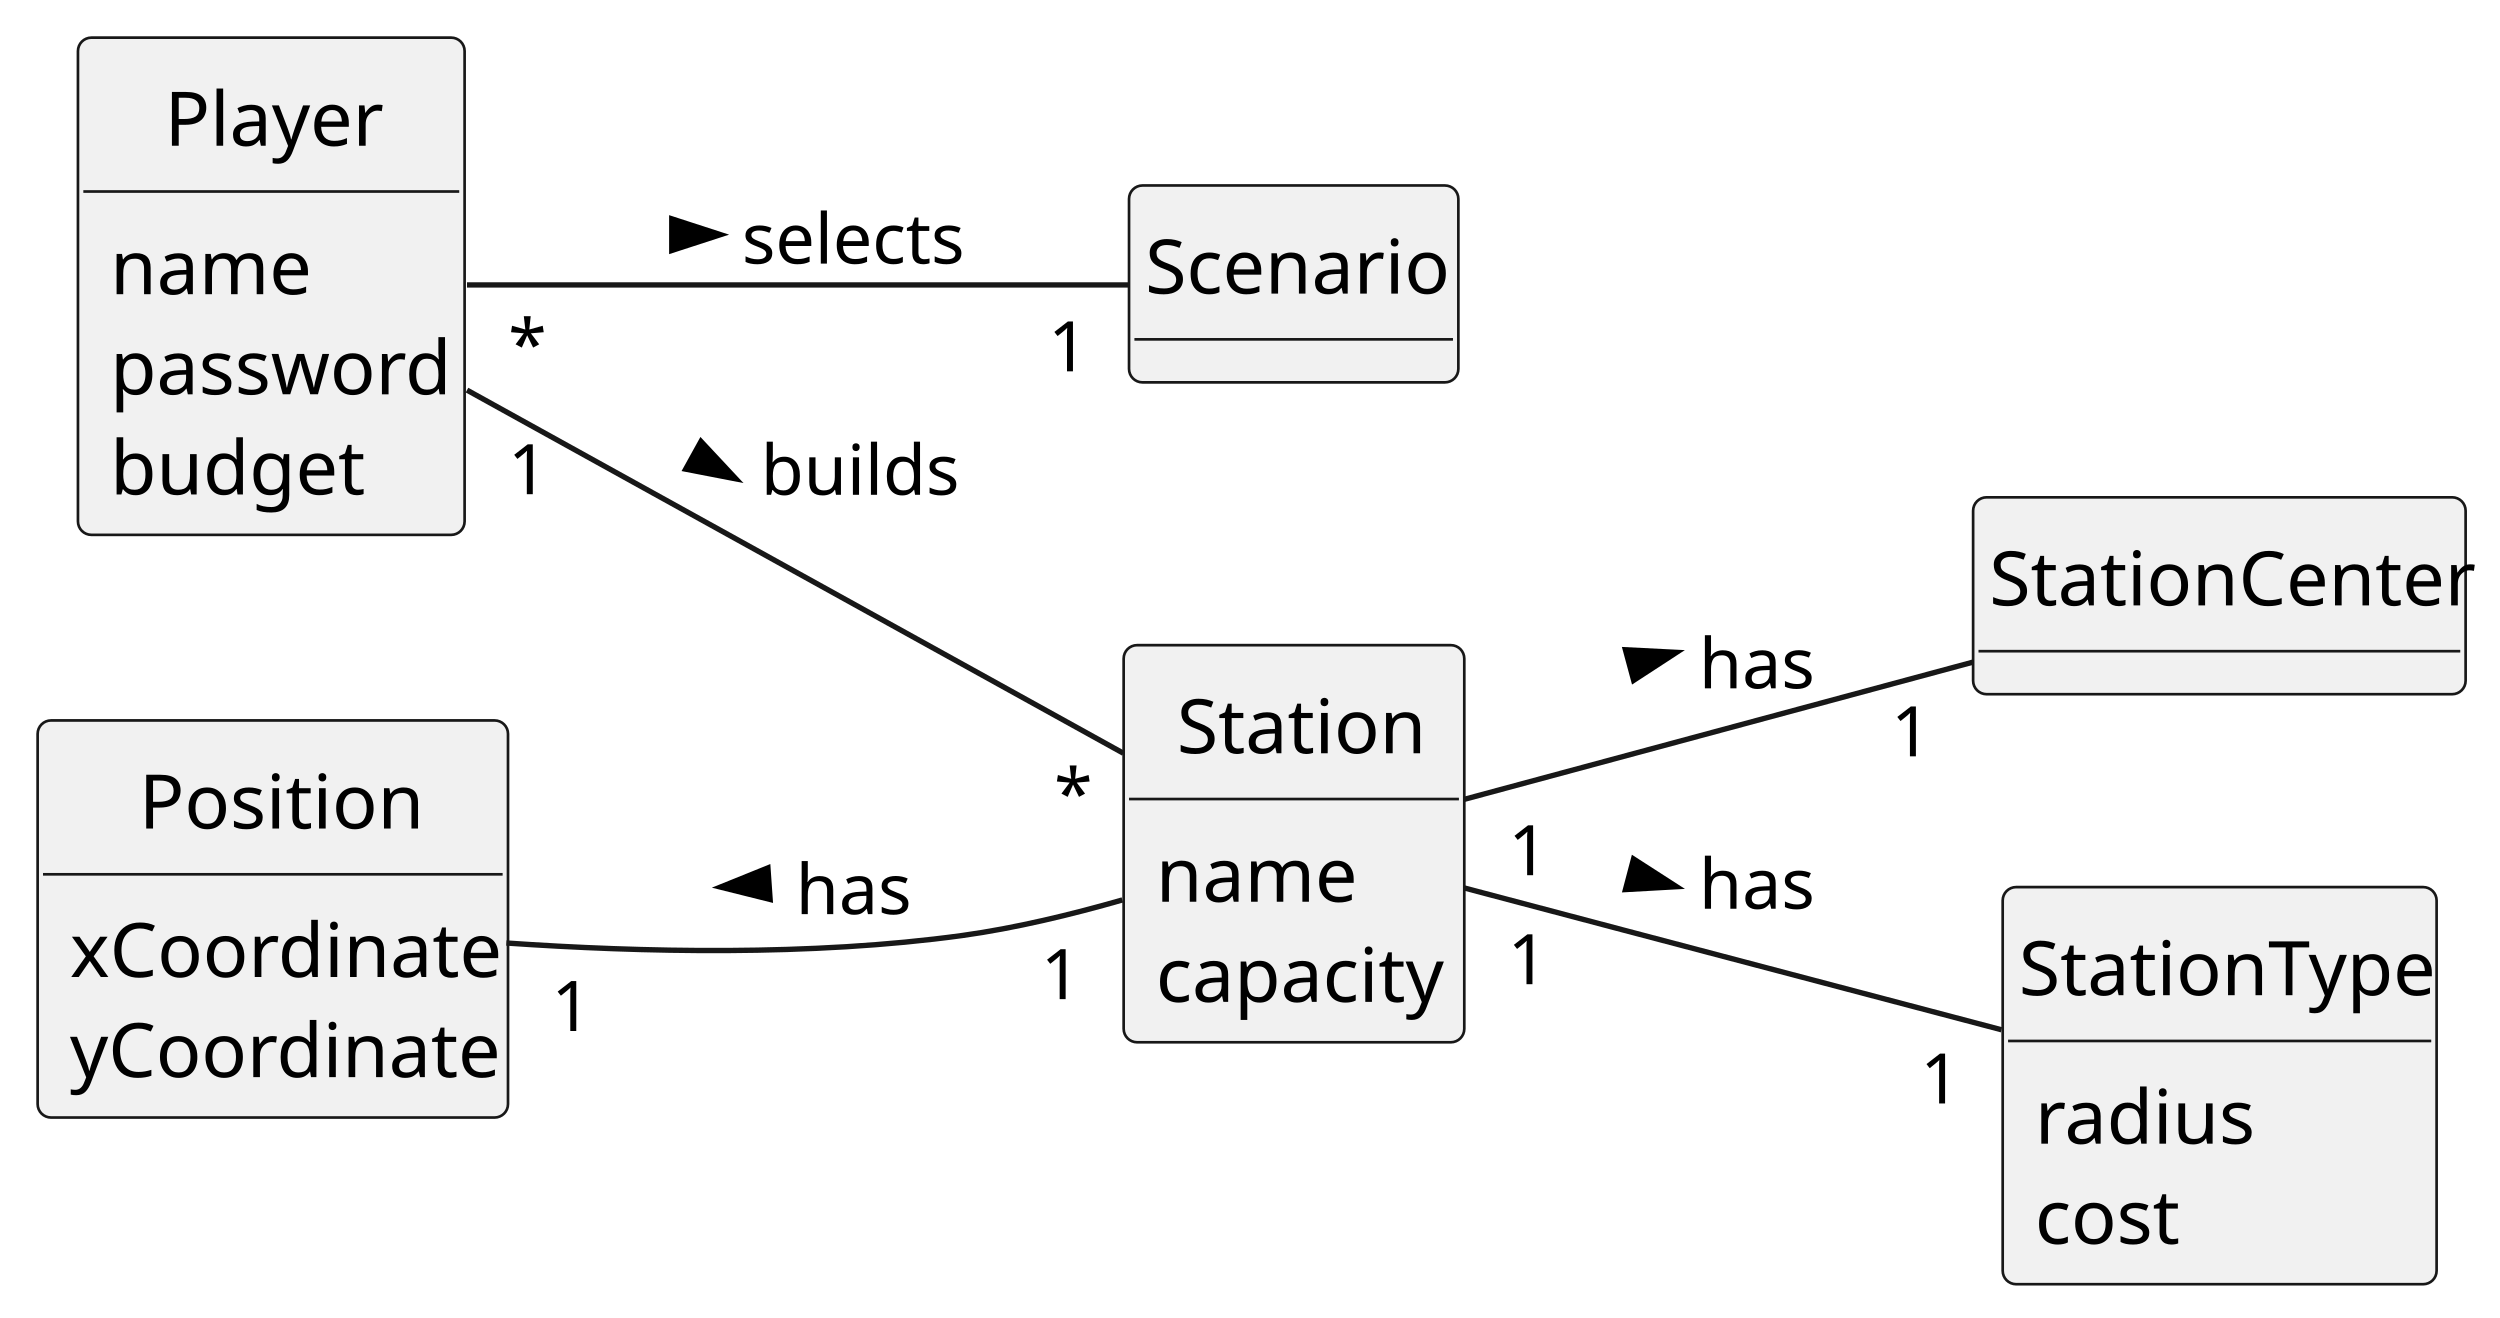
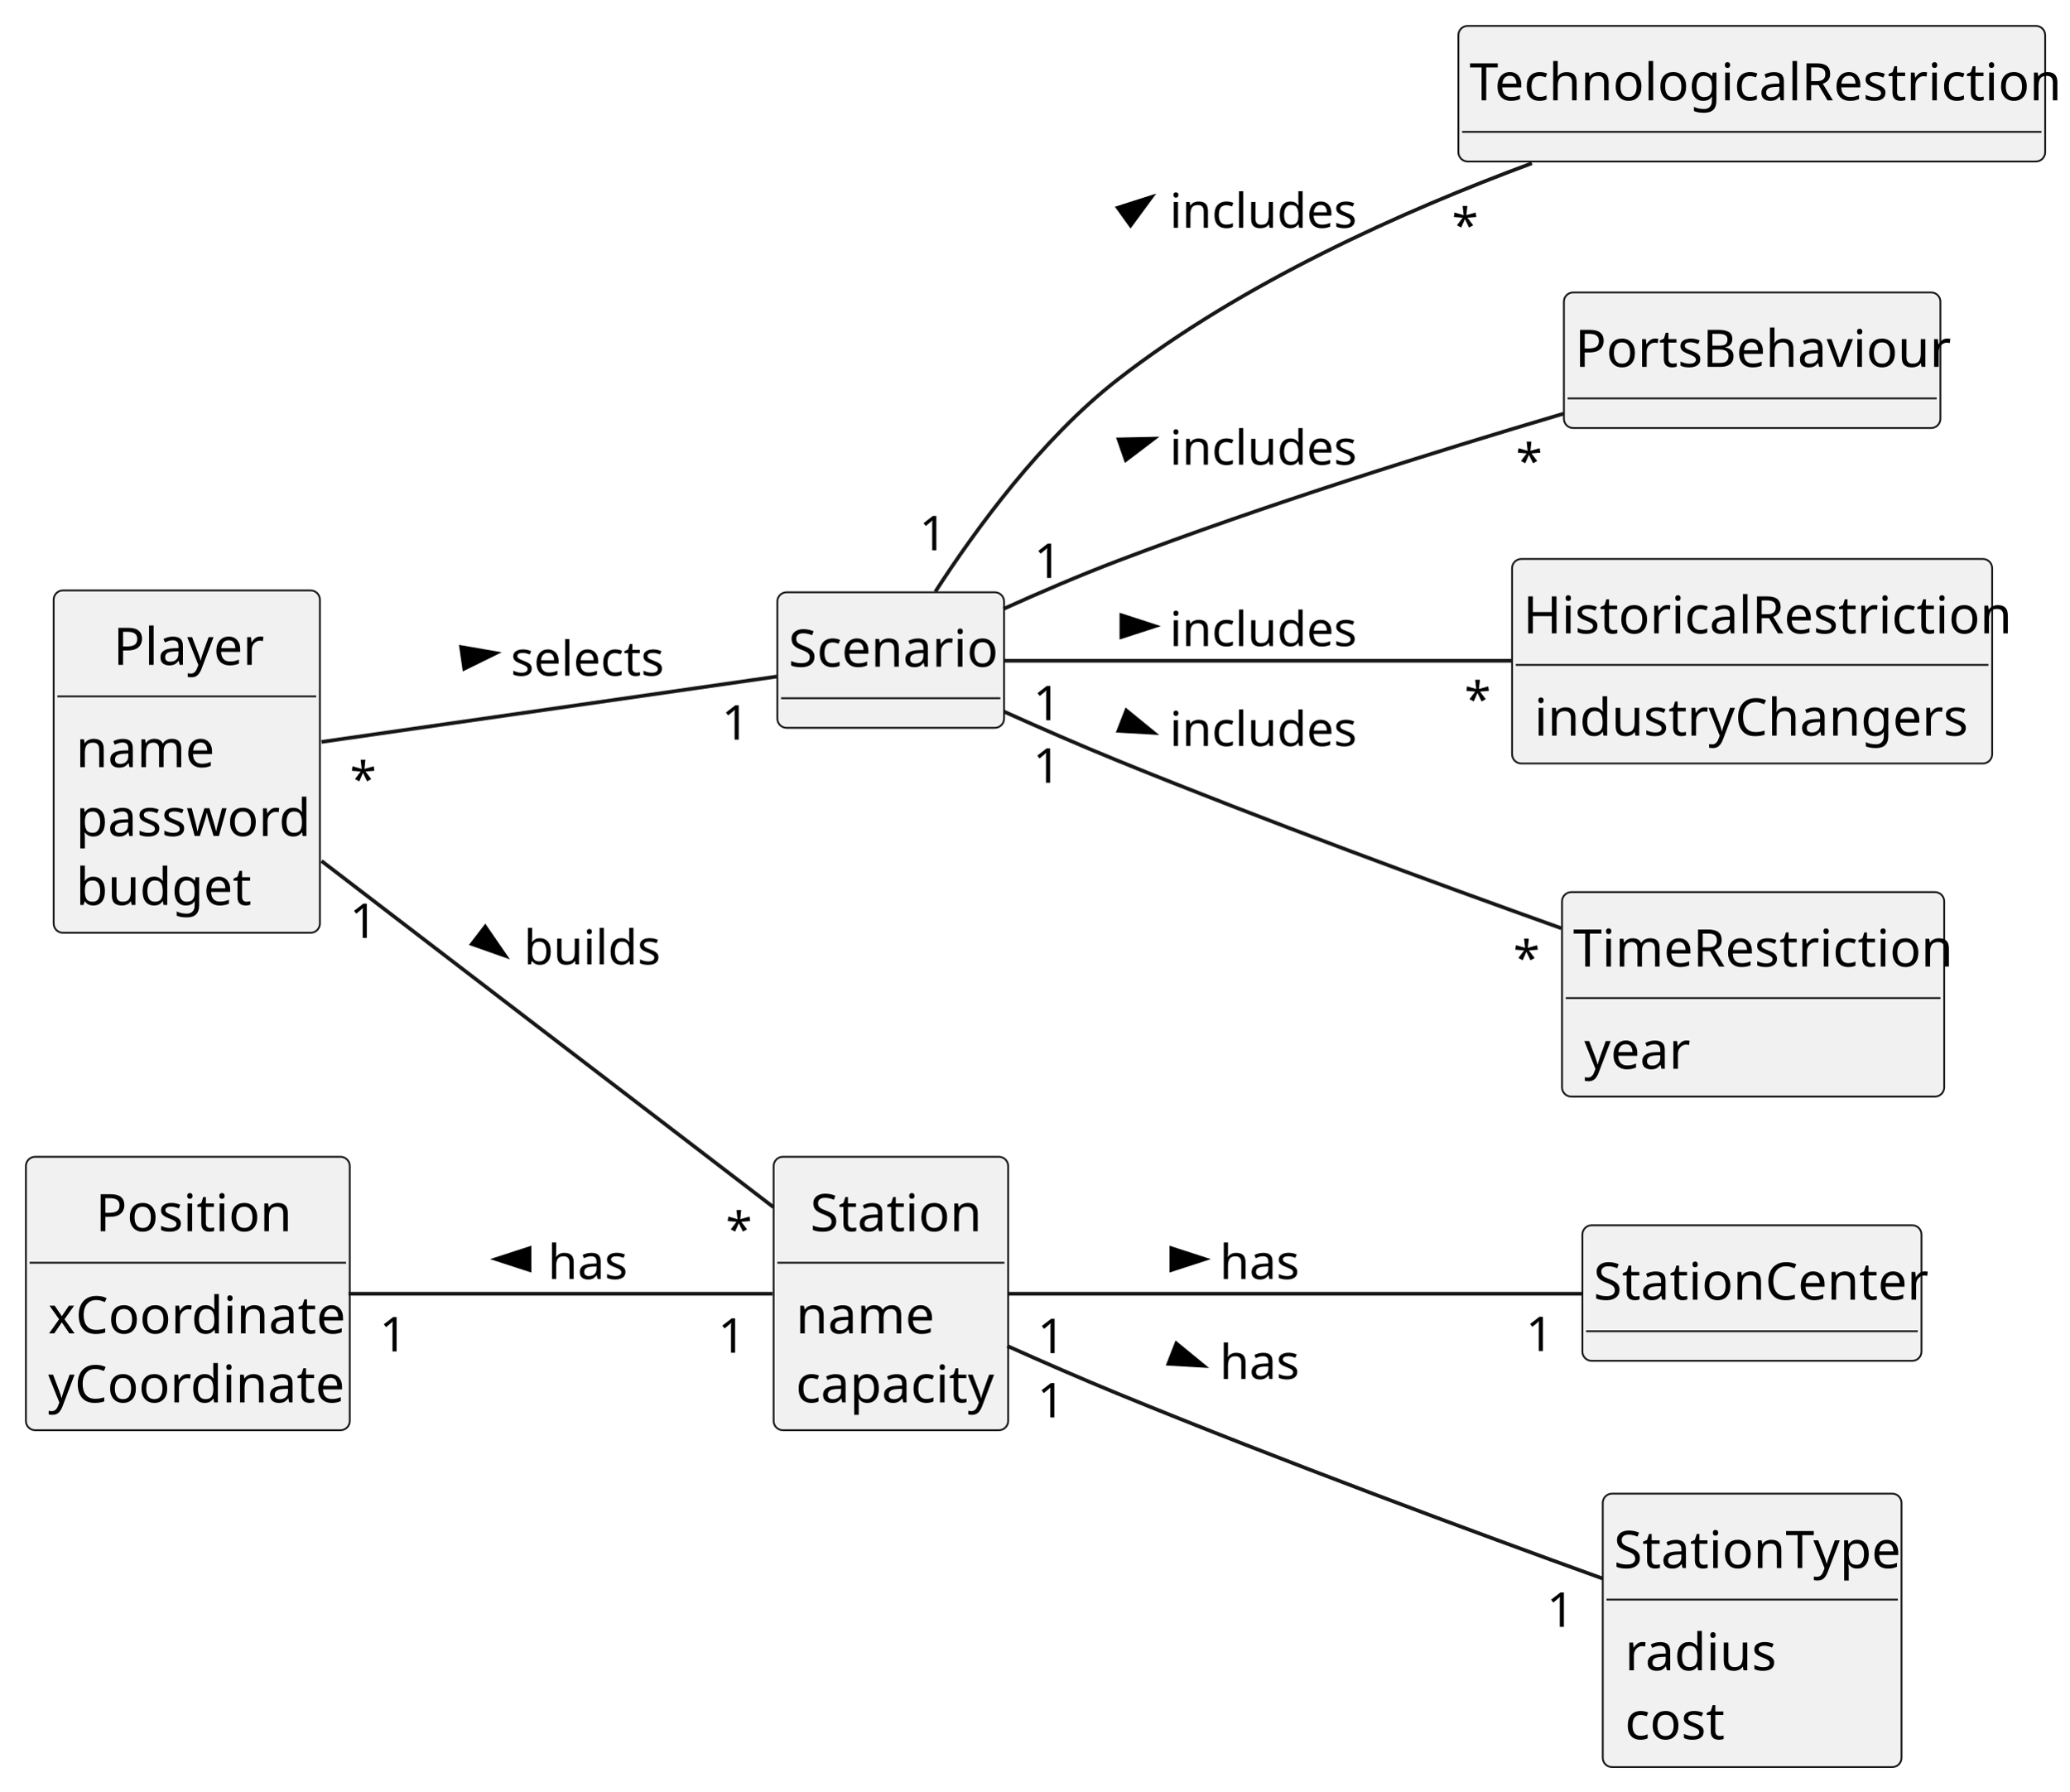
- <svg xmlns="http://www.w3.org/2000/svg" contentStyleType="text/css" height="245px" preserveAspectRatio="none" style="width:465px;height:245px;background:#FFFFFF;" version="1.1" viewBox="0 0 465 245" width="465px" zoomAndPan="magnify">
+ <svg xmlns="http://www.w3.org/2000/svg" contentStyleType="text/css" height="484px" preserveAspectRatio="none" style="width:559px;height:484px;background:#FFFFFF;" version="1.1" viewBox="0 0 559 484" width="559px" zoomAndPan="magnify">
  <defs />
  <g>
    <g id="elem_Player">
-       <rect codeLine="12" fill="#F1F1F1" height="92.484" id="Player" rx="2.5" ry="2.5" style="stroke:#181818;stroke-width:0.5;" width="71.917" x="14.5" y="7" />
-       <text fill="#000000" font-family="sans-serif" font-size="14" lengthAdjust="spacing" textLength="39.683" x="30.617" y="27.107">Player</text>
-       <line style="stroke:#181818;stroke-width:0.5;" x1="15.5" x2="85.417" y1="35.621" y2="35.621" />
-       <text fill="#000000" font-family="sans-serif" font-size="14" lengthAdjust="spacing" textLength="35.02" x="20.5" y="54.728">name</text>
-       <text fill="#000000" font-family="sans-serif" font-size="14" lengthAdjust="spacing" textLength="59.917" x="20.5" y="73.35">password</text>
-       <text fill="#000000" font-family="sans-serif" font-size="14" lengthAdjust="spacing" textLength="42.82" x="20.5" y="91.971">budget</text>
+       <rect codeLine="12" fill="#F1F1F1" height="92.484" id="Player" rx="2.5" ry="2.5" style="stroke:#181818;stroke-width:0.5;" width="71.917" x="14.5" y="159.5" />
+       <text fill="#000000" font-family="sans-serif" font-size="14" lengthAdjust="spacing" textLength="39.683" x="30.617" y="179.607">Player</text>
+       <line style="stroke:#181818;stroke-width:0.5;" x1="15.5" x2="85.417" y1="188.121" y2="188.121" />
+       <text fill="#000000" font-family="sans-serif" font-size="14" lengthAdjust="spacing" textLength="35.02" x="20.5" y="207.228">name</text>
+       <text fill="#000000" font-family="sans-serif" font-size="14" lengthAdjust="spacing" textLength="59.917" x="20.5" y="225.85">password</text>
+       <text fill="#000000" font-family="sans-serif" font-size="14" lengthAdjust="spacing" textLength="42.82" x="20.5" y="244.471">budget</text>
    </g>
    <g id="elem_Station">
-       <rect codeLine="18" fill="#F1F1F1" height="73.863" id="Station" rx="2.5" ry="2.5" style="stroke:#181818;stroke-width:0.5;" width="63.358" x="209" y="120" />
-       <text fill="#000000" font-family="sans-serif" font-size="14" lengthAdjust="spacing" textLength="43.586" x="218.886" y="140.107">Station</text>
-       <line style="stroke:#181818;stroke-width:0.5;" x1="210" x2="271.358" y1="148.621" y2="148.621" />
-       <text fill="#000000" font-family="sans-serif" font-size="14" lengthAdjust="spacing" textLength="35.02" x="215" y="167.728">name</text>
-       <text fill="#000000" font-family="sans-serif" font-size="14" lengthAdjust="spacing" textLength="51.358" x="215" y="186.35">capacity</text>
+       <rect codeLine="18" fill="#F1F1F1" height="73.863" id="Station" rx="2.5" ry="2.5" style="stroke:#181818;stroke-width:0.5;" width="63.358" x="209" y="312.5" />
+       <text fill="#000000" font-family="sans-serif" font-size="14" lengthAdjust="spacing" textLength="43.586" x="218.886" y="332.607">Station</text>
+       <line style="stroke:#181818;stroke-width:0.5;" x1="210" x2="271.358" y1="341.121" y2="341.121" />
+       <text fill="#000000" font-family="sans-serif" font-size="14" lengthAdjust="spacing" textLength="35.02" x="215" y="360.228">name</text>
+       <text fill="#000000" font-family="sans-serif" font-size="14" lengthAdjust="spacing" textLength="51.358" x="215" y="378.85">capacity</text>
    </g>
    <g id="elem_StationCenter">
-       <rect codeLine="23" fill="#F1F1F1" height="36.621" id="StationCenter" rx="2.5" ry="2.5" style="stroke:#181818;stroke-width:0.5;" width="91.606" x="367" y="92.5" />
-       <text fill="#000000" font-family="sans-serif" font-size="14" lengthAdjust="spacing" textLength="85.606" x="370" y="112.607">StationCenter</text>
-       <line style="stroke:#181818;stroke-width:0.5;" x1="368" x2="457.606" y1="121.121" y2="121.121" />
+       <rect codeLine="23" fill="#F1F1F1" height="36.621" id="StationCenter" rx="2.5" ry="2.5" style="stroke:#181818;stroke-width:0.5;" width="91.606" x="427.5" y="331" />
+       <text fill="#000000" font-family="sans-serif" font-size="14" lengthAdjust="spacing" textLength="85.606" x="430.5" y="351.107">StationCenter</text>
+       <line style="stroke:#181818;stroke-width:0.5;" x1="428.5" x2="518.106" y1="359.621" y2="359.621" />
    </g>
    <g id="elem_StationType">
-       <rect codeLine="26" fill="#F1F1F1" height="73.863" id="StationType" rx="2.5" ry="2.5" style="stroke:#181818;stroke-width:0.5;" width="80.71" x="372.5" y="165" />
-       <text fill="#000000" font-family="sans-serif" font-size="14" lengthAdjust="spacing" textLength="74.71" x="375.5" y="185.107">StationType</text>
-       <line style="stroke:#181818;stroke-width:0.5;" x1="373.5" x2="452.21" y1="193.621" y2="193.621" />
-       <text fill="#000000" font-family="sans-serif" font-size="14" lengthAdjust="spacing" textLength="38.131" x="378.5" y="212.728">radius</text>
-       <text fill="#000000" font-family="sans-serif" font-size="14" lengthAdjust="spacing" textLength="25.676" x="378.5" y="231.35">cost</text>
+       <rect codeLine="26" fill="#F1F1F1" height="73.863" id="StationType" rx="2.5" ry="2.5" style="stroke:#181818;stroke-width:0.5;" width="80.71" x="433" y="403.5" />
+       <text fill="#000000" font-family="sans-serif" font-size="14" lengthAdjust="spacing" textLength="74.71" x="436" y="423.607">StationType</text>
+       <line style="stroke:#181818;stroke-width:0.5;" x1="434" x2="512.71" y1="432.121" y2="432.121" />
+       <text fill="#000000" font-family="sans-serif" font-size="14" lengthAdjust="spacing" textLength="38.131" x="439" y="451.228">radius</text>
+       <text fill="#000000" font-family="sans-serif" font-size="14" lengthAdjust="spacing" textLength="25.676" x="439" y="469.85">cost</text>
    </g>
    <g id="elem_Position">
-       <rect codeLine="31" fill="#F1F1F1" height="73.863" id="Position" rx="2.5" ry="2.5" style="stroke:#181818;stroke-width:0.5;" width="87.489" x="7" y="134" />
-       <text fill="#000000" font-family="sans-serif" font-size="14" lengthAdjust="spacing" textLength="49.807" x="25.841" y="154.107">Position</text>
-       <line style="stroke:#181818;stroke-width:0.5;" x1="8" x2="93.489" y1="162.621" y2="162.621" />
-       <text fill="#000000" font-family="sans-serif" font-size="14" lengthAdjust="spacing" textLength="75.489" x="13" y="181.728">xCoordinate</text>
-       <text fill="#000000" font-family="sans-serif" font-size="14" lengthAdjust="spacing" textLength="75.489" x="13" y="200.35">yCoordinate</text>
+       <rect codeLine="31" fill="#F1F1F1" height="73.863" id="Position" rx="2.5" ry="2.5" style="stroke:#181818;stroke-width:0.5;" width="87.489" x="7" y="312.5" />
+       <text fill="#000000" font-family="sans-serif" font-size="14" lengthAdjust="spacing" textLength="49.807" x="25.841" y="332.607">Position</text>
+       <line style="stroke:#181818;stroke-width:0.5;" x1="8" x2="93.489" y1="341.121" y2="341.121" />
+       <text fill="#000000" font-family="sans-serif" font-size="14" lengthAdjust="spacing" textLength="75.489" x="13" y="360.228">xCoordinate</text>
+       <text fill="#000000" font-family="sans-serif" font-size="14" lengthAdjust="spacing" textLength="75.489" x="13" y="378.85">yCoordinate</text>
    </g>
    <g id="elem_Scenario">
-       <rect codeLine="36" fill="#F1F1F1" height="36.621" id="Scenario" rx="2.5" ry="2.5" style="stroke:#181818;stroke-width:0.5;" width="61.255" x="210" y="34.5" />
-       <text fill="#000000" font-family="sans-serif" font-size="14" lengthAdjust="spacing" textLength="55.255" x="213" y="54.607">Scenario</text>
-       <line style="stroke:#181818;stroke-width:0.5;" x1="211" x2="270.255" y1="63.121" y2="63.121" />
+       <rect codeLine="36" fill="#F1F1F1" height="36.621" id="Scenario" rx="2.5" ry="2.5" style="stroke:#181818;stroke-width:0.5;" width="61.255" x="210" y="160" />
+       <text fill="#000000" font-family="sans-serif" font-size="14" lengthAdjust="spacing" textLength="55.255" x="213" y="180.107">Scenario</text>
+       <line style="stroke:#181818;stroke-width:0.5;" x1="211" x2="270.255" y1="188.621" y2="188.621" />
+     </g>
+     <g id="elem_HistoricalRestriction">
+       <rect codeLine="39" fill="#F1F1F1" height="55.242" id="HistoricalRestriction" rx="2.5" ry="2.5" style="stroke:#181818;stroke-width:0.5;" width="129.696" x="408.5" y="151" />
+       <text fill="#000000" font-family="sans-serif" font-size="14" lengthAdjust="spacing" textLength="123.696" x="411.5" y="171.107">HistoricalRestriction</text>
+       <line style="stroke:#181818;stroke-width:0.5;" x1="409.5" x2="537.196" y1="179.621" y2="179.621" />
+       <text fill="#000000" font-family="sans-serif" font-size="14" lengthAdjust="spacing" textLength="109.724" x="414.5" y="198.728">industryChangers</text>
+     </g>
+     <g id="elem_TimeRestriction">
+       <rect codeLine="43" fill="#F1F1F1" height="55.242" id="TimeRestriction" rx="2.5" ry="2.5" style="stroke:#181818;stroke-width:0.5;" width="103.241" x="422" y="241" />
+       <text fill="#000000" font-family="sans-serif" font-size="14" lengthAdjust="spacing" textLength="97.241" x="425" y="261.107">TimeRestriction</text>
+       <line style="stroke:#181818;stroke-width:0.5;" x1="423" x2="524.241" y1="269.621" y2="269.621" />
+       <text fill="#000000" font-family="sans-serif" font-size="14" lengthAdjust="spacing" textLength="27.234" x="428" y="288.728">year</text>
+     </g>
+     <g id="elem_TechnologicalRestriction">
+       <rect codeLine="47" fill="#F1F1F1" height="36.621" id="TechnologicalRestriction" rx="2.5" ry="2.5" style="stroke:#181818;stroke-width:0.5;" width="158.517" x="394" y="7" />
+       <text fill="#000000" font-family="sans-serif" font-size="14" lengthAdjust="spacing" textLength="152.517" x="397" y="27.107">TechnologicalRestriction</text>
+       <line style="stroke:#181818;stroke-width:0.5;" x1="395" x2="551.517" y1="35.621" y2="35.621" />
+     </g>
+     <g id="elem_PortsBehaviour">
+       <rect codeLine="50" fill="#F1F1F1" height="36.621" id="PortsBehaviour" rx="2.5" ry="2.5" style="stroke:#181818;stroke-width:0.5;" width="101.717" x="422.5" y="79" />
+       <text fill="#000000" font-family="sans-serif" font-size="14" lengthAdjust="spacing" textLength="95.717" x="425.5" y="99.107">PortsBehaviour</text>
+       <line style="stroke:#181818;stroke-width:0.5;" x1="423.5" x2="523.217" y1="107.621" y2="107.621" />
    </g>
    <g id="link_Station_StationType">
-       <path codeLine="40" d="M272.28,165.14 C281.8,167.66 292.34,170.45 302,173 C325.3,179.15 351.37,186.03 372.28,191.54 " fill="none" id="Station-StationType" style="stroke:#181818;stroke-width:1.0;" />
-       <polygon fill="#000000" points="311.834,164.922,303.839,159.771,302.339,165.455,311.834,164.922" style="stroke:#000000;stroke-width:1.0;" />
-       <text fill="#000000" font-family="sans-serif" font-size="13" lengthAdjust="spacing" textLength="20.96" x="316" y="169.028">has</text>
-       <text fill="#000000" font-family="sans-serif" font-size="13" lengthAdjust="spacing" textLength="7.23" x="280.424" y="183.066">1</text>
-       <text fill="#000000" font-family="sans-serif" font-size="13" lengthAdjust="spacing" textLength="7.23" x="357.175" y="205.246">1</text>
+       <path codeLine="54" d="M272.12,363.6 C281.64,367.87 292.21,372.48 302,376.5 C346.46,394.75 398.23,413.89 432.96,426.43 " fill="none" id="Station-StationType" style="stroke:#181818;stroke-width:1.0;" />
+       <polygon fill="#000000" points="325.157,368.965,317.801,362.936,315.663,368.411,325.157,368.965" style="stroke:#000000;stroke-width:1.0;" />
+       <text fill="#000000" font-family="sans-serif" font-size="13" lengthAdjust="spacing" textLength="20.96" x="329.5" y="372.528">has</text>
+       <text fill="#000000" font-family="sans-serif" font-size="13" lengthAdjust="spacing" textLength="7.23" x="280.227" y="382.904">1</text>
+       <text fill="#000000" font-family="sans-serif" font-size="13" lengthAdjust="spacing" textLength="7.23" x="417.888" y="439.471">1</text>
    </g>
    <g id="link_Station_StationCenter">
-       <path codeLine="41" d="M272.38,148.67 C298.77,141.55 337.09,131.21 366.91,123.17 " fill="none" id="Station-StationCenter" style="stroke:#181818;stroke-width:1.0;" />
-       <polygon fill="#000000" points="311.827,121.343,302.329,120.862,303.86,126.537,311.827,121.343" style="stroke:#000000;stroke-width:1.0;" />
-       <text fill="#000000" font-family="sans-serif" font-size="13" lengthAdjust="spacing" textLength="20.96" x="316" y="128.028">has</text>
-       <text fill="#000000" font-family="sans-serif" font-size="13" lengthAdjust="spacing" textLength="7.23" x="280.547" y="162.787">1</text>
-       <text fill="#000000" font-family="sans-serif" font-size="13" lengthAdjust="spacing" textLength="7.23" x="351.748" y="140.677">1</text>
+       <path codeLine="55" d="M272.18,349.5 C311.94,349.5 381.6,349.5 427.39,349.5 " fill="none" id="Station-StationCenter" style="stroke:#181818;stroke-width:1.0;" />
+       <polygon fill="#000000" points="325.5,340.146,316.455,337.207,316.455,343.084,325.5,340.146" style="stroke:#000000;stroke-width:1.0;" />
+       <text fill="#000000" font-family="sans-serif" font-size="13" lengthAdjust="spacing" textLength="20.96" x="329.5" y="345.528">has</text>
+       <text fill="#000000" font-family="sans-serif" font-size="13" lengthAdjust="spacing" textLength="7.23" x="280.3" y="365.543">1</text>
+       <text fill="#000000" font-family="sans-serif" font-size="13" lengthAdjust="spacing" textLength="7.23" x="412.225" y="364.992">1</text>
    </g>
    <g id="link_Player_Station">
-       <path codeLine="42" d="M86.86,72.56 C122.07,92.04 175.55,121.62 208.96,140.11 " fill="none" id="Player-Station" style="stroke:#181818;stroke-width:1.0;" />
-       <polygon fill="#000000" points="136.875,89.066,130.383,82.116,127.538,87.259,136.875,89.066" style="stroke:#000000;stroke-width:1.0;" />
-       <text fill="#000000" font-family="sans-serif" font-size="13" lengthAdjust="spacing" textLength="33.966" x="141.5" y="92.028">builds</text>
-       <text fill="#000000" font-family="sans-serif" font-size="13" lengthAdjust="spacing" textLength="7.23" x="94.488" y="91.919">1</text>
-       <text fill="#000000" font-family="sans-serif" font-size="13" lengthAdjust="spacing" textLength="5.059" x="196.054" y="152.248">*</text>
+       <path codeLine="56" d="M86.86,232.59 C122.07,259.55 175.55,300.52 208.96,326.11 " fill="none" id="Player-Station" style="stroke:#181818;stroke-width:1.0;" />
+       <polygon fill="#000000" points="136.469,258.186,131.076,250.353,127.502,255.019,136.469,258.186" style="stroke:#000000;stroke-width:1.0;" />
+       <text fill="#000000" font-family="sans-serif" font-size="13" lengthAdjust="spacing" textLength="33.966" x="141.5" y="260.528">builds</text>
+       <text fill="#000000" font-family="sans-serif" font-size="13" lengthAdjust="spacing" textLength="7.23" x="94.488" y="253.384">1</text>
+       <text fill="#000000" font-family="sans-serif" font-size="13" lengthAdjust="spacing" textLength="5.059" x="196.054" y="336.745">*</text>
    </g>
    <g id="link_Player_Scenario">
-       <path codeLine="43" d="M86.86,53 C122.39,53 176.52,53 209.86,53 " fill="none" id="Player-Scenario" style="stroke:#181818;stroke-width:1.0;" />
-       <polygon fill="#000000" points="134,43.645,124.955,40.707,124.955,46.584,134,43.645" style="stroke:#000000;stroke-width:1.0;" />
-       <text fill="#000000" font-family="sans-serif" font-size="13" lengthAdjust="spacing" textLength="40.46" x="138" y="49.028">selects</text>
-       <text fill="#000000" font-family="sans-serif" font-size="13" lengthAdjust="spacing" textLength="5.059" x="94.525" y="68.683">*</text>
-       <text fill="#000000" font-family="sans-serif" font-size="13" lengthAdjust="spacing" textLength="7.23" x="194.962" y="69.071">1</text>
+       <path codeLine="57" d="M86.86,200.42 C122.39,195.32 176.52,187.55 209.86,182.76 " fill="none" id="Player-Scenario" style="stroke:#181818;stroke-width:1.0;" />
+       <polygon fill="#000000" points="133.949,176.435,124.578,174.811,125.414,180.63,133.949,176.435" style="stroke:#000000;stroke-width:1.0;" />
+       <text fill="#000000" font-family="sans-serif" font-size="13" lengthAdjust="spacing" textLength="40.46" x="138" y="182.528">selects</text>
+       <text fill="#000000" font-family="sans-serif" font-size="13" lengthAdjust="spacing" textLength="5.059" x="94.525" y="215.103">*</text>
+       <text fill="#000000" font-family="sans-serif" font-size="13" lengthAdjust="spacing" textLength="7.23" x="194.962" y="199.816">1</text>
    </g>
    <g id="link_Position_Station">
-       <path codeLine="44" d="M94.19,175.4 C119.05,177.12 150.92,177.87 179,174 C188.84,172.64 199.32,170.1 208.76,167.39 " fill="none" id="Position-Station" style="stroke:#181818;stroke-width:1.0;" />
-       <polygon fill="#000000" points="134.012,164.994,143.24,167.295,142.83,161.432,134.012,164.994" style="stroke:#000000;stroke-width:1.0;" />
-       <text fill="#000000" font-family="sans-serif" font-size="13" lengthAdjust="spacing" textLength="20.96" x="148" y="170.028">has</text>
-       <text fill="#000000" font-family="sans-serif" font-size="13" lengthAdjust="spacing" textLength="7.23" x="102.573" y="191.764">1</text>
-       <text fill="#000000" font-family="sans-serif" font-size="13" lengthAdjust="spacing" textLength="7.23" x="193.596" y="185.836">1</text>
+       <path codeLine="58" d="M94.16,349.5 C129.04,349.5 177.54,349.5 208.72,349.5 " fill="none" id="Position-Station" style="stroke:#181818;stroke-width:1.0;" />
+       <polygon fill="#000000" points="134,340.146,143.045,343.084,143.045,337.207,134,340.146" style="stroke:#000000;stroke-width:1.0;" />
+       <text fill="#000000" font-family="sans-serif" font-size="13" lengthAdjust="spacing" textLength="20.96" x="148" y="345.528">has</text>
+       <text fill="#000000" font-family="sans-serif" font-size="13" lengthAdjust="spacing" textLength="7.23" x="102.537" y="365.08">1</text>
+       <text fill="#000000" font-family="sans-serif" font-size="13" lengthAdjust="spacing" textLength="7.23" x="193.988" y="365.435">1</text>
+     </g>
+     <g id="link_Scenario_HistoricalRestriction">
+       <path codeLine="59" d="M271.23,178.5 C305.71,178.5 363.57,178.5 408.42,178.5 " fill="none" id="Scenario-HistoricalRestriction" style="stroke:#181818;stroke-width:1.0;" />
+       <polygon fill="#000000" points="312,169.145,302.955,166.207,302.955,172.084,312,169.145" style="stroke:#000000;stroke-width:1.0;" />
+       <text fill="#000000" font-family="sans-serif" font-size="13" lengthAdjust="spacing" textLength="47.696" x="316" y="174.528">includes</text>
+       <text fill="#000000" font-family="sans-serif" font-size="13" lengthAdjust="spacing" textLength="7.23" x="279.143" y="194.571">1</text>
+       <text fill="#000000" font-family="sans-serif" font-size="13" lengthAdjust="spacing" textLength="5.059" x="395.627" y="193.514">*</text>
+     </g>
+     <g id="link_Scenario_TechnologicalRestriction">
+       <path codeLine="60" d="M252.69,159.84 C263.54,143.03 281.37,118.55 302,102.5 C335.45,76.47 379.1,56.97 413.86,44.1 " fill="none" id="Scenario-TechnologicalRestriction" style="stroke:#181818;stroke-width:1.0;" />
+       <polygon fill="#000000" points="311.061,53.229,302,56.118,305.429,60.892,311.061,53.229" style="stroke:#000000;stroke-width:1.0;" />
+       <text fill="#000000" font-family="sans-serif" font-size="13" lengthAdjust="spacing" textLength="47.696" x="316" y="61.528">includes</text>
+       <text fill="#000000" font-family="sans-serif" font-size="13" lengthAdjust="spacing" textLength="7.23" x="248.347" y="148.653">1</text>
+       <text fill="#000000" font-family="sans-serif" font-size="13" lengthAdjust="spacing" textLength="5.059" x="392.233" y="65.501">*</text>
+     </g>
+     <g id="link_Scenario_TimeRestriction">
+       <path codeLine="61" d="M271.18,192.21 C280.94,196.6 291.88,201.38 302,205.5 C341.89,221.75 387.72,238.58 421.81,250.76 " fill="none" id="Scenario-TimeRestriction" style="stroke:#181818;stroke-width:1.0;" />
+       <polygon fill="#000000" points="311.66,197.957,304.295,191.941,302.165,197.419,311.66,197.957" style="stroke:#000000;stroke-width:1.0;" />
+       <text fill="#000000" font-family="sans-serif" font-size="13" lengthAdjust="spacing" textLength="47.696" x="316" y="201.528">includes</text>
+       <text fill="#000000" font-family="sans-serif" font-size="13" lengthAdjust="spacing" textLength="7.23" x="279.081" y="211.452">1</text>
+       <text fill="#000000" font-family="sans-serif" font-size="13" lengthAdjust="spacing" textLength="5.059" x="408.837" y="263.435">*</text>
+     </g>
+     <g id="link_Scenario_PortsBehaviour">
+       <path codeLine="62" d="M271.07,164.5 C280.82,160.1 291.79,155.38 302,151.5 C341.91,136.33 388.13,121.88 422.38,111.75 " fill="none" id="Scenario-PortsBehaviour" style="stroke:#181818;stroke-width:1.0;" />
+       <polygon fill="#000000" points="311.721,118.5,302.213,118.702,304.148,124.252,311.721,118.5" style="stroke:#000000;stroke-width:1.0;" />
+       <text fill="#000000" font-family="sans-serif" font-size="13" lengthAdjust="spacing" textLength="47.696" x="316" y="125.528">includes</text>
+       <text fill="#000000" font-family="sans-serif" font-size="13" lengthAdjust="spacing" textLength="7.23" x="279.372" y="156.126">1</text>
+       <text fill="#000000" font-family="sans-serif" font-size="13" lengthAdjust="spacing" textLength="5.059" x="409.53" y="129.169">*</text>
    </g>
  </g>
</svg>
